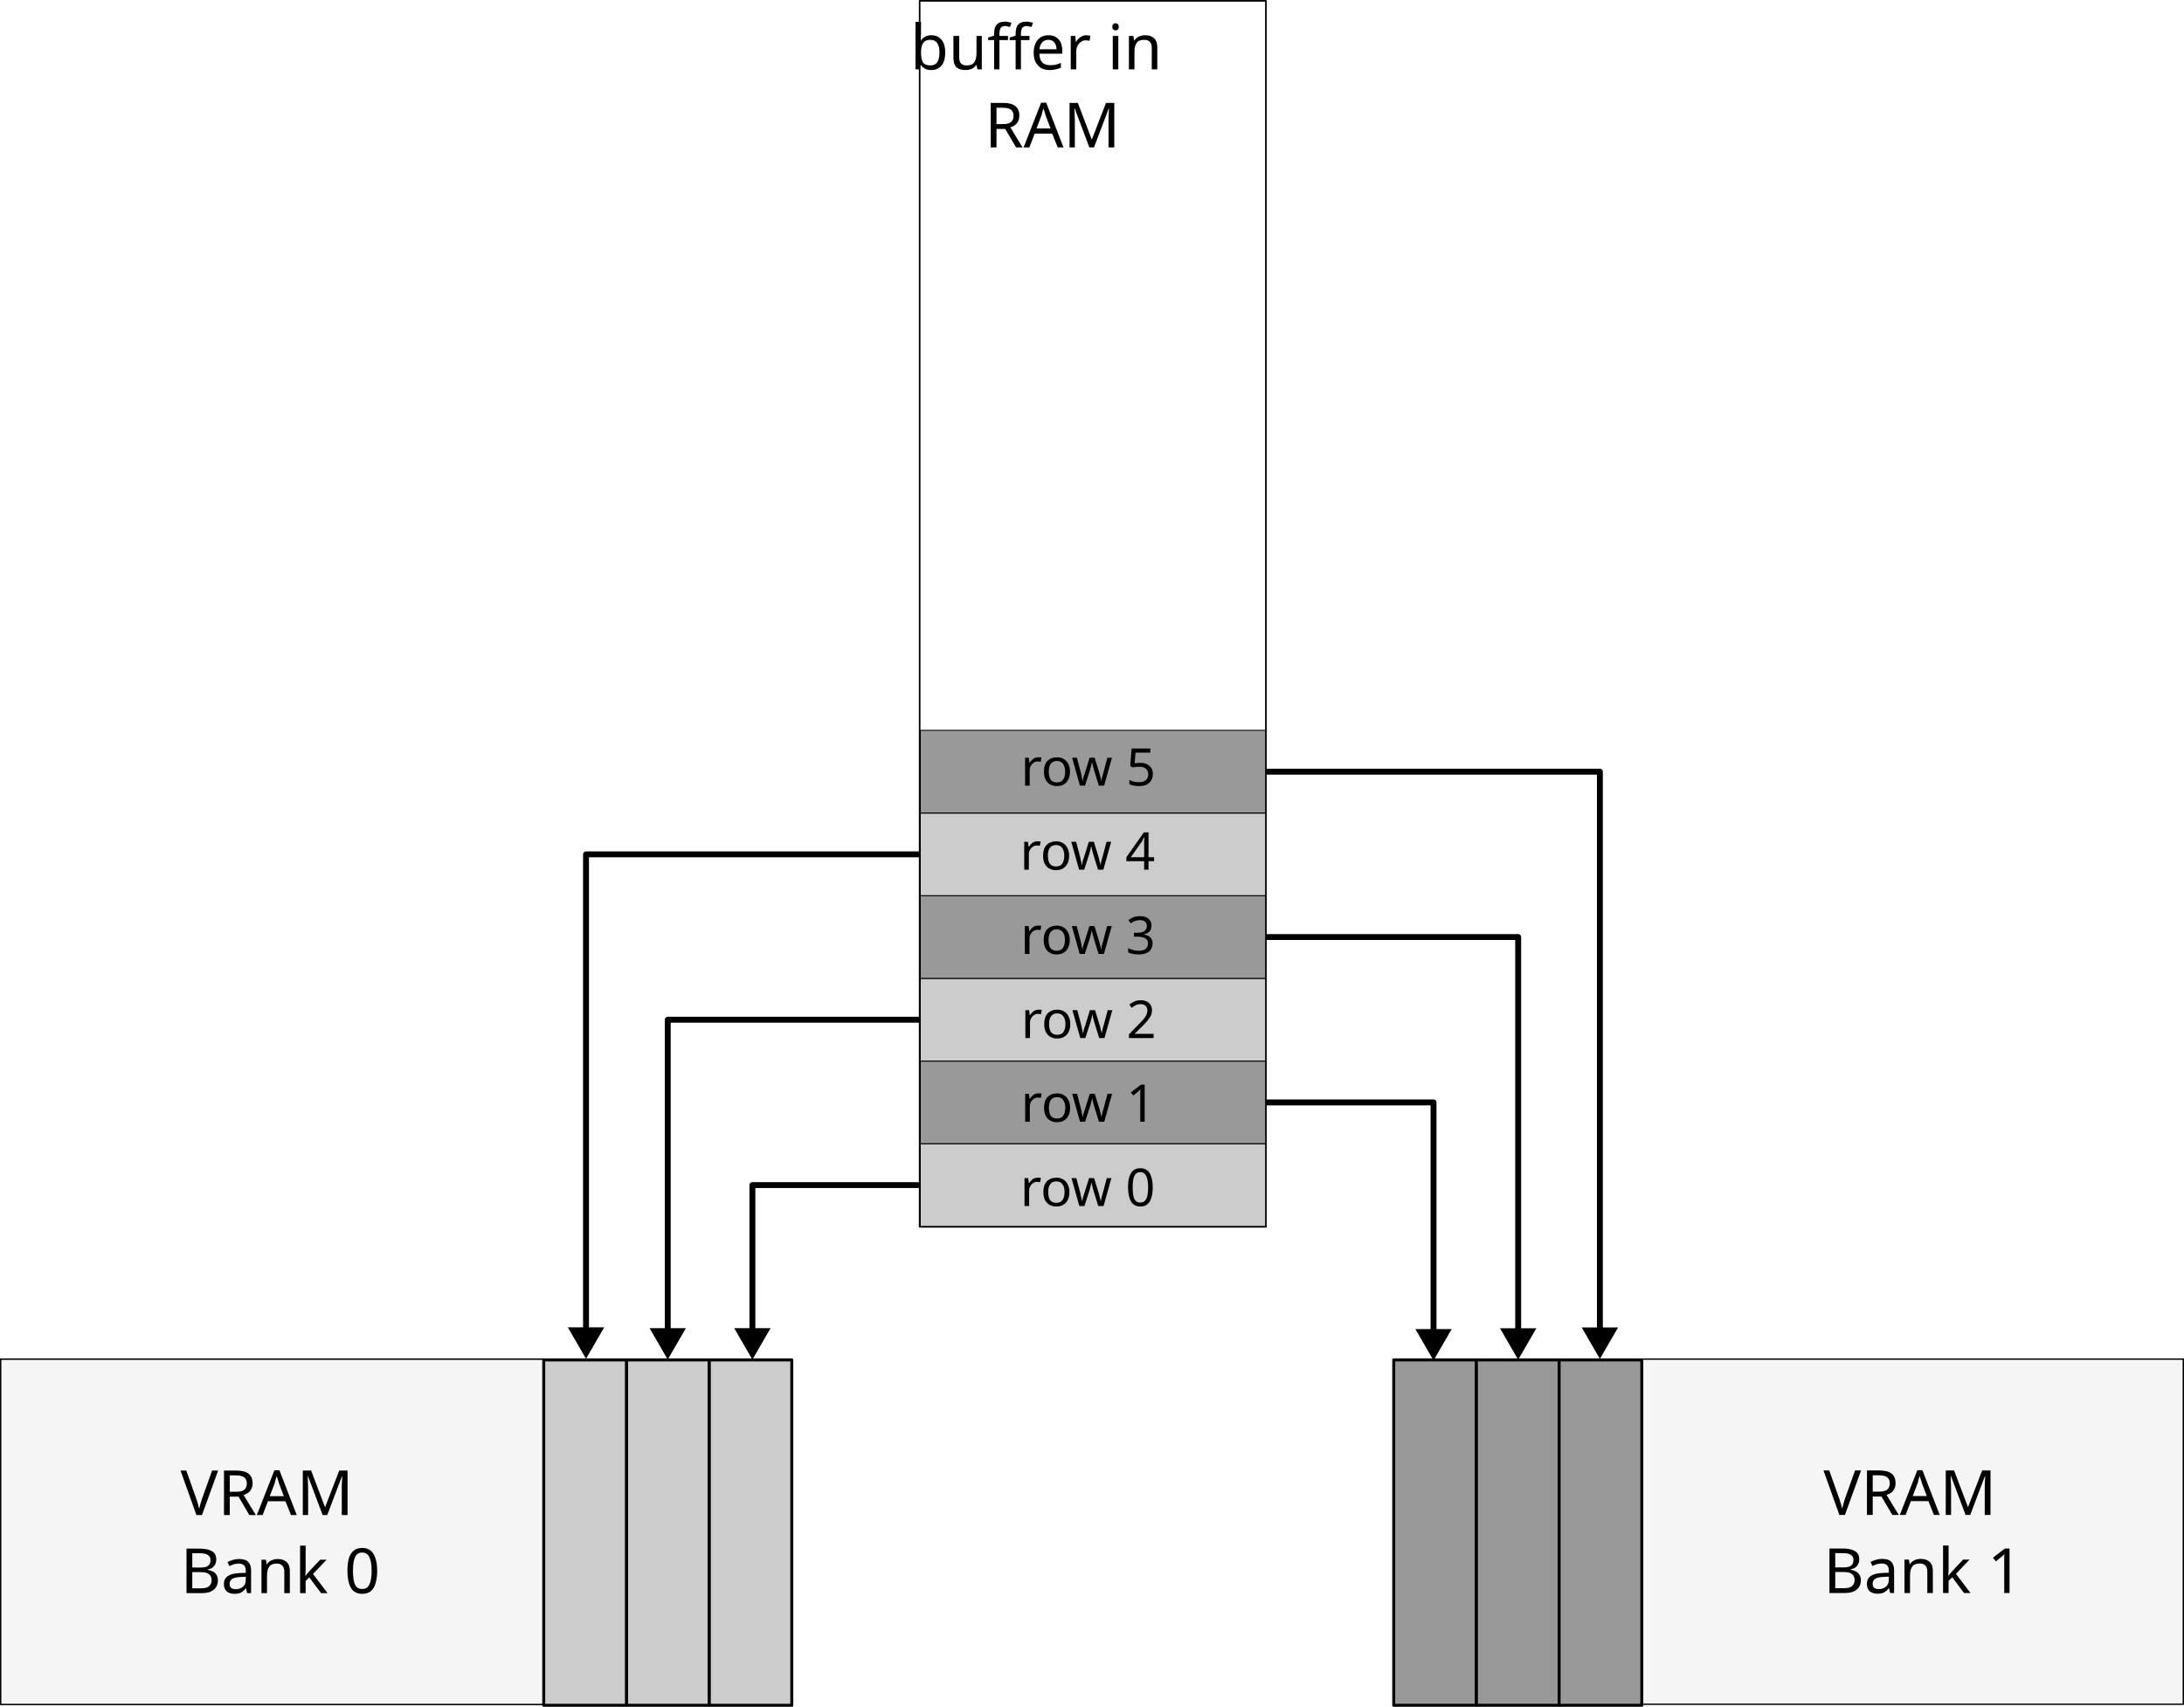
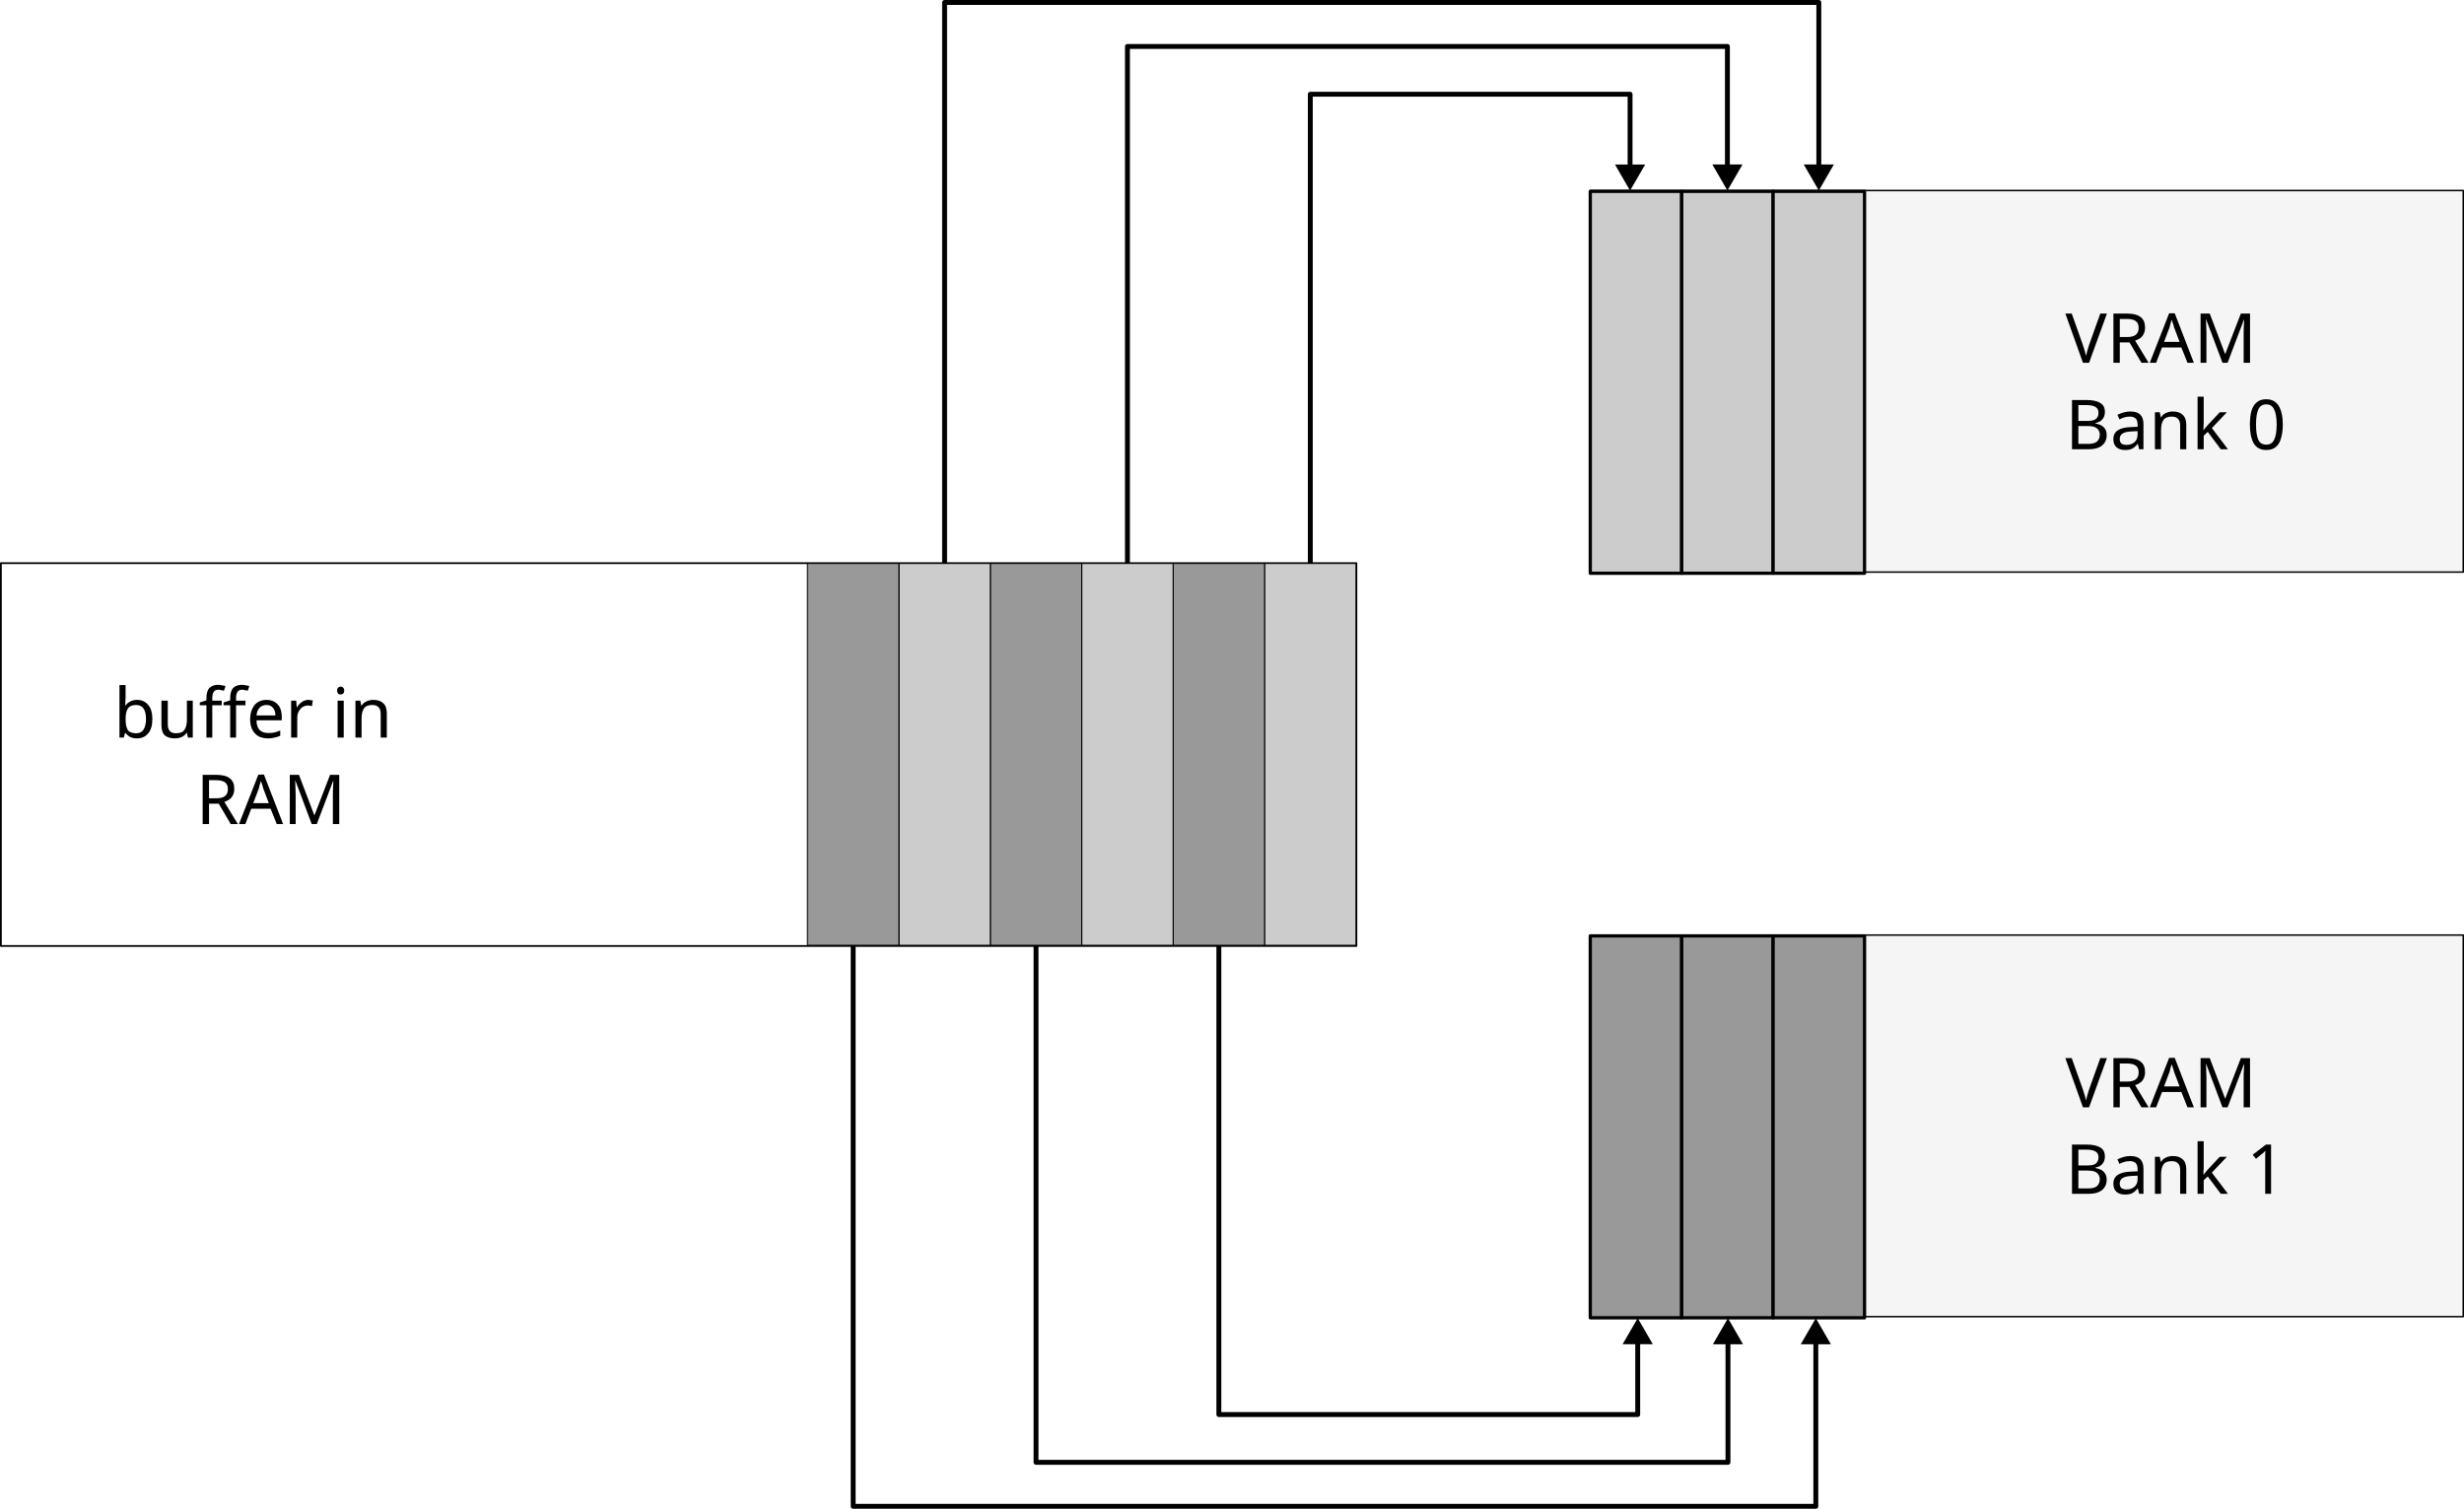
- <svg xmlns="http://www.w3.org/2000/svg" width="147.974mm" height="115.64mm" viewBox="0 0 147.974 115.64" version="1.1" id="svg1">
+ <svg xmlns="http://www.w3.org/2000/svg" width="150.996mm" height="92.454mm" viewBox="0 0 150.996 92.454" version="1.1" id="svg1">
  <defs id="defs1">
+     <marker style="overflow:visible" id="marker15" refX="0" refY="0" orient="auto-start-reverse" markerWidth="1" markerHeight="1" viewBox="0 0 1 1" preserveAspectRatio="xMidYMid">
+       <path transform="scale(0.5)" style="fill:context-stroke;fill-rule:evenodd;stroke:context-stroke;stroke-width:1pt" d="M 5.77,0 -2.88,5 V -5 Z" id="path15" />
+     </marker>
+     <marker style="overflow:visible" id="marker14" refX="0" refY="0" orient="auto-start-reverse" markerWidth="1" markerHeight="1" viewBox="0 0 1 1" preserveAspectRatio="xMidYMid">
+       <path transform="scale(0.5)" style="fill:context-stroke;fill-rule:evenodd;stroke:context-stroke;stroke-width:1pt" d="M 5.77,0 -2.88,5 V -5 Z" id="path14" />
+     </marker>
+     <marker style="overflow:visible" id="marker8" refX="0" refY="0" orient="auto-start-reverse" markerWidth="1" markerHeight="1" viewBox="0 0 1 1" preserveAspectRatio="xMidYMid">
+       <path transform="scale(0.5)" style="fill:context-stroke;fill-rule:evenodd;stroke:context-stroke;stroke-width:1pt" d="M 5.77,0 -2.88,5 V -5 Z" id="path8" />
+     </marker>
    <marker style="overflow:visible" id="marker13" refX="0" refY="0" orient="auto-start-reverse" markerWidth="1" markerHeight="1" viewBox="0 0 1 1" preserveAspectRatio="xMidYMid">
      <path transform="scale(0.5)" style="fill:context-stroke;fill-rule:evenodd;stroke:context-stroke;stroke-width:1pt" d="M 5.77,0 -2.88,5 V -5 Z" id="path13" />
    </marker>
    <marker style="overflow:visible" id="marker12" refX="0" refY="0" orient="auto-start-reverse" markerWidth="1" markerHeight="1" viewBox="0 0 1 1" preserveAspectRatio="xMidYMid">
      <path transform="scale(0.5)" style="fill:context-stroke;fill-rule:evenodd;stroke:context-stroke;stroke-width:1pt" d="M 5.77,0 -2.88,5 V -5 Z" id="path12" />
    </marker>
    <marker style="overflow:visible" id="Triangle" refX="0" refY="0" orient="auto-start-reverse" markerWidth="1" markerHeight="1" viewBox="0 0 1 1" preserveAspectRatio="xMidYMid">
      <path transform="scale(0.5)" style="fill:context-stroke;fill-rule:evenodd;stroke:context-stroke;stroke-width:1pt" d="M 5.77,0 -2.88,5 V -5 Z" id="path135" />
    </marker>
    <marker orient="auto" refY="0" refX="0" id="marker3868" style="overflow:visible">
      <path id="path3866" d="M 5.77,0 -2.88,5 V -5 Z" style="fill:#000000;fill-opacity:1;fill-rule:evenodd;stroke:#000000;stroke-width:1pt;stroke-opacity:1" transform="scale(-0.8)" />
    </marker>
    <marker orient="auto" refY="0" refX="0" id="marker3834" style="overflow:visible">
      <path id="path3832" d="M 5.77,0 -2.88,5 V -5 Z" style="fill:#000000;fill-opacity:1;fill-rule:evenodd;stroke:#000000;stroke-width:1pt;stroke-opacity:1" transform="scale(-0.8)" />
    </marker>
    <marker orient="auto" refY="0" refX="0" id="marker3908" style="overflow:visible">
      <path id="path3906" d="M 5.77,0 -2.88,5 V -5 Z" style="fill:#000000;fill-opacity:1;fill-rule:evenodd;stroke:#000000;stroke-width:1pt;stroke-opacity:1" transform="scale(-0.8)" />
    </marker>
    <marker style="overflow:visible" id="marker3718" refX="0" refY="0" orient="auto">
      <path transform="scale(-0.8)" style="fill:#000000;fill-opacity:1;fill-rule:evenodd;stroke:#000000;stroke-width:1pt;stroke-opacity:1" d="M 5.77,0 -2.88,5 V -5 Z" id="path3716" />
    </marker>
    <marker style="overflow:visible" id="marker13-6" refX="0" refY="0" orient="auto-start-reverse" markerWidth="1" markerHeight="1" viewBox="0 0 1 1" preserveAspectRatio="xMidYMid">
      <path transform="scale(0.5)" style="fill:context-stroke;fill-rule:evenodd;stroke:context-stroke;stroke-width:1pt" d="M 5.77,0 -2.88,5 V -5 Z" id="path13-2" />
    </marker>
    <marker style="overflow:visible" id="marker12-9" refX="0" refY="0" orient="auto-start-reverse" markerWidth="1" markerHeight="1" viewBox="0 0 1 1" preserveAspectRatio="xMidYMid">
      <path transform="scale(0.5)" style="fill:context-stroke;fill-rule:evenodd;stroke:context-stroke;stroke-width:1pt" d="M 5.77,0 -2.88,5 V -5 Z" id="path12-1" />
    </marker>
    <marker style="overflow:visible" id="Triangle-2" refX="0" refY="0" orient="auto-start-reverse" markerWidth="1" markerHeight="1" viewBox="0 0 1 1" preserveAspectRatio="xMidYMid">
      <path transform="scale(0.5)" style="fill:context-stroke;fill-rule:evenodd;stroke:context-stroke;stroke-width:1pt" d="M 5.77,0 -2.88,5 V -5 Z" id="path135-7" />
    </marker>
+     <marker style="overflow:visible" id="marker8-4" refX="0" refY="0" orient="auto-start-reverse" markerWidth="1" markerHeight="1" viewBox="0 0 1 1" preserveAspectRatio="xMidYMid">
+       <path transform="scale(0.5)" style="fill:context-stroke;fill-rule:evenodd;stroke:context-stroke;stroke-width:1pt" d="M 5.77,0 -2.88,5 V -5 Z" id="path8-3" />
+     </marker>
+     <marker style="overflow:visible" id="marker14-1" refX="0" refY="0" orient="auto-start-reverse" markerWidth="1" markerHeight="1" viewBox="0 0 1 1" preserveAspectRatio="xMidYMid">
+       <path transform="scale(0.5)" style="fill:context-stroke;fill-rule:evenodd;stroke:context-stroke;stroke-width:1pt" d="M 5.77,0 -2.88,5 V -5 Z" id="path14-4" />
+     </marker>
+     <marker style="overflow:visible" id="marker15-9" refX="0" refY="0" orient="auto-start-reverse" markerWidth="1" markerHeight="1" viewBox="0 0 1 1" preserveAspectRatio="xMidYMid">
+       <path transform="scale(0.5)" style="fill:context-stroke;fill-rule:evenodd;stroke:context-stroke;stroke-width:1pt" d="M 5.77,0 -2.88,5 V -5 Z" id="path15-2" />
+     </marker>
  </defs>
-   <g id="layer1" transform="translate(-0.3080913,-127.9183)">
+   <g id="layer1" transform="translate(-215.6709,-142.4797)">
    <rect style="vector-effect:none;fill:#f5f5f5;fill-opacity:1;stroke:#000000;stroke-width:0.092;stroke-linecap:butt;stroke-linejoin:round;stroke-miterlimit:4;stroke-dasharray:none;stroke-dashoffset:0;stroke-opacity:1;paint-order:normal" id="rect817-6" width="53.497" height="23.384" x="-148.236" y="-243.388" ry="0" transform="scale(-1)" />
    <text xml:space="preserve" style="font-style:normal;font-variant:normal;font-weight:normal;font-stretch:normal;font-size:4.233px;line-height:1.25;font-family:sans-serif;-inkscape-font-specification:'sans-serif, Normal';font-variant-ligatures:normal;font-variant-caps:normal;font-variant-numeric:normal;font-feature-settings:normal;text-align:start;letter-spacing:0px;word-spacing:0px;writing-mode:lr-tb;text-anchor:start;fill:#000000;fill-opacity:1;stroke:none;stroke-width:0.265" x="123.855" y="230.564" id="text1183-2-8">
      <tspan x="123.855" y="230.564" style="font-style:normal;font-variant:normal;font-weight:normal;font-stretch:normal;font-size:4.233px;font-family:sans-serif;-inkscape-font-specification:'sans-serif, Normal';font-variant-ligatures:normal;font-variant-caps:normal;font-variant-numeric:normal;font-feature-settings:normal;text-align:start;writing-mode:lr-tb;text-anchor:start;stroke-width:0.265" id="tspan1185-4-8">VRAM </tspan>
      <tspan x="123.855" y="235.855" style="font-style:normal;font-variant:normal;font-weight:normal;font-stretch:normal;font-size:4.233px;font-family:sans-serif;-inkscape-font-specification:'sans-serif, Normal';font-variant-ligatures:normal;font-variant-caps:normal;font-variant-numeric:normal;font-feature-settings:normal;text-align:start;writing-mode:lr-tb;text-anchor:start;stroke-width:0.265" id="tspan3198-5">Bank 1</tspan>
    </text>
    <rect style="vector-effect:none;fill:#999999;fill-opacity:1;stroke:#000000;stroke-width:0.2;stroke-linecap:butt;stroke-linejoin:round;stroke-miterlimit:4;stroke-dasharray:none;stroke-dashoffset:0;stroke-opacity:1;paint-order:normal" id="rect1160-2-4-4-7" width="5.602" height="23.4" x="-100.341" y="-243.459" transform="scale(-1)" />
    <rect style="vector-effect:none;fill:#999999;fill-opacity:1;stroke:#000000;stroke-width:0.2;stroke-linecap:butt;stroke-linejoin:round;stroke-miterlimit:4;stroke-dasharray:none;stroke-dashoffset:0;stroke-opacity:1;paint-order:normal" id="rect1160-2-4-4-7-2" width="5.602" height="23.4" x="-105.944" y="-243.459" transform="scale(-1)" />
    <rect style="vector-effect:none;fill:#999999;fill-opacity:1;stroke:#000000;stroke-width:0.2;stroke-linecap:butt;stroke-linejoin:round;stroke-miterlimit:4;stroke-dasharray:none;stroke-dashoffset:0;stroke-opacity:1;paint-order:normal" id="rect1160-2-4-4-7-2-1" width="5.602" height="23.4" x="-111.546" y="-243.459" transform="scale(-1)" />
    <rect style="vector-effect:none;fill:#f5f5f5;fill-opacity:1;stroke:#000000;stroke-width:0.092;stroke-linecap:butt;stroke-linejoin:round;stroke-miterlimit:4;stroke-dasharray:none;stroke-dashoffset:0;stroke-opacity:1;paint-order:normal" id="rect817" width="53.61" height="23.4" x="0.354" y="-243.405" ry="0" transform="scale(1,-1)" />
    <rect style="vector-effect:none;fill:#cccccc;fill-opacity:1;stroke:#000000;stroke-width:0.2;stroke-linecap:butt;stroke-linejoin:round;stroke-miterlimit:4;stroke-dasharray:none;stroke-dashoffset:0;stroke-opacity:1;paint-order:normal" id="rect1160-2-4-6-7-2" width="5.602" height="23.4" x="48.353" y="-243.459" transform="scale(1,-1)" />
    <rect style="vector-effect:none;fill:#cccccc;fill-opacity:1;stroke:#000000;stroke-width:0.2;stroke-linecap:butt;stroke-linejoin:round;stroke-miterlimit:4;stroke-dasharray:none;stroke-dashoffset:0;stroke-opacity:1;paint-order:normal" id="rect1160-2-4-6-7-2-1" width="5.602" height="23.4" x="42.751" y="-243.459" transform="scale(1,-1)" />
    <rect style="vector-effect:none;fill:#cccccc;fill-opacity:1;stroke:#000000;stroke-width:0.2;stroke-linecap:butt;stroke-linejoin:round;stroke-miterlimit:4;stroke-dasharray:none;stroke-dashoffset:0;stroke-opacity:1;paint-order:normal" id="rect1160-2-4-6-7-2-1-7" width="5.602" height="23.4" x="37.148" y="-243.459" transform="scale(1,-1)" />
    <text xml:space="preserve" style="font-style:normal;font-variant:normal;font-weight:normal;font-stretch:normal;font-size:4.233px;line-height:1.25;font-family:sans-serif;-inkscape-font-specification:'sans-serif, Normal';font-variant-ligatures:normal;font-variant-caps:normal;font-variant-numeric:normal;font-feature-settings:normal;text-align:start;letter-spacing:0px;word-spacing:0px;writing-mode:lr-tb;text-anchor:start;fill:#000000;fill-opacity:1;stroke:none;stroke-width:0.265" x="12.538" y="230.572" id="text1183-2-8-6">
      <tspan x="12.538" y="230.572" style="font-style:normal;font-variant:normal;font-weight:normal;font-stretch:normal;font-size:4.233px;font-family:sans-serif;-inkscape-font-specification:'sans-serif, Normal';font-variant-ligatures:normal;font-variant-caps:normal;font-variant-numeric:normal;font-feature-settings:normal;text-align:start;writing-mode:lr-tb;text-anchor:start;stroke-width:0.265" id="tspan1185-4-8-2">VRAM </tspan>
      <tspan x="12.538" y="235.863" style="font-style:normal;font-variant:normal;font-weight:normal;font-stretch:normal;font-size:4.233px;font-family:sans-serif;-inkscape-font-specification:'sans-serif, Normal';font-variant-ligatures:normal;font-variant-caps:normal;font-variant-numeric:normal;font-feature-settings:normal;text-align:start;writing-mode:lr-tb;text-anchor:start;stroke-width:0.265" id="tspan3198-5-1">Bank 0</tspan>
    </text>
    <rect style="vector-effect:none;fill:none;fill-opacity:1;stroke:#000000;stroke-width:0.108;stroke-linecap:butt;stroke-linejoin:round;stroke-miterlimit:4;stroke-dasharray:none;stroke-dashoffset:0;stroke-opacity:1;paint-order:normal" id="rect817-8" width="23.459" height="83.068" x="62.618" y="127.973" ry="0" />
    <rect style="vector-effect:none;fill:#cccccc;fill-opacity:1;stroke:#000000;stroke-width:0.066;stroke-linecap:butt;stroke-linejoin:round;stroke-miterlimit:4;stroke-dasharray:none;stroke-dashoffset:0;stroke-opacity:1;paint-order:normal" id="rect1160-2-4-4" width="5.602" height="23.4" x="205.413" y="-86.06" transform="rotate(90)" />
    <rect style="vector-effect:none;fill:#999999;fill-opacity:1;stroke:#000000;stroke-width:0.066;stroke-linecap:butt;stroke-linejoin:round;stroke-miterlimit:4;stroke-dasharray:none;stroke-dashoffset:0;stroke-opacity:1;paint-order:normal" id="rect1160-2-4-6-7" width="5.602" height="23.4" x="199.81" y="-86.06" transform="rotate(90)" />
    <rect style="vector-effect:none;fill:#cccccc;fill-opacity:1;stroke:#000000;stroke-width:0.066;stroke-linecap:butt;stroke-linejoin:round;stroke-miterlimit:4;stroke-dasharray:none;stroke-dashoffset:0;stroke-opacity:1;paint-order:normal" id="rect1160-2-4-4-2" width="5.602" height="23.4" x="194.208" y="-86.06" transform="rotate(90)" />
    <rect style="vector-effect:none;fill:#999999;fill-opacity:1;stroke:#000000;stroke-width:0.066;stroke-linecap:butt;stroke-linejoin:round;stroke-miterlimit:4;stroke-dasharray:none;stroke-dashoffset:0;stroke-opacity:1;paint-order:normal" id="rect1160-2-4-6-7-6" width="5.602" height="23.4" x="188.605" y="-86.06" transform="rotate(90)" />
    <rect style="vector-effect:none;fill:#cccccc;fill-opacity:1;stroke:#000000;stroke-width:0.066;stroke-linecap:butt;stroke-linejoin:round;stroke-miterlimit:4;stroke-dasharray:none;stroke-dashoffset:0;stroke-opacity:1;paint-order:normal" id="rect1160-2-4-4-2-9" width="5.602" height="23.4" x="183.003" y="-86.06" transform="rotate(90)" />
    <rect style="vector-effect:none;fill:#999999;fill-opacity:1;stroke:#000000;stroke-width:0.066;stroke-linecap:butt;stroke-linejoin:round;stroke-miterlimit:4;stroke-dasharray:none;stroke-dashoffset:0;stroke-opacity:1;paint-order:normal" id="rect1160-2-4-6-7-6-6" width="5.602" height="23.4" x="177.401" y="-86.06" transform="rotate(90)" />
    <text xml:space="preserve" style="font-style:normal;font-variant:normal;font-weight:normal;font-stretch:normal;font-size:5.644px;line-height:1.25;font-family:sans-serif;-inkscape-font-specification:'sans-serif, Normal';font-variant-ligatures:normal;font-variant-caps:normal;font-variant-numeric:normal;font-feature-settings:normal;text-align:start;letter-spacing:0px;word-spacing:0px;writing-mode:lr-tb;text-anchor:start;fill:#000000;fill-opacity:1;stroke:none;stroke-width:0.265" x="69.426" y="209.635" id="text3100">
      <tspan id="tspan3098" x="69.426" y="209.635" style="font-style:normal;font-variant:normal;font-weight:normal;font-stretch:normal;font-size:3.528px;font-family:sans-serif;-inkscape-font-specification:'sans-serif, Normal';font-variant-ligatures:normal;font-variant-caps:normal;font-variant-numeric:normal;font-feature-settings:normal;text-align:start;writing-mode:lr-tb;text-anchor:start;stroke-width:0.265">row 0</tspan>
    </text>
    <text xml:space="preserve" style="font-style:normal;font-variant:normal;font-weight:normal;font-stretch:normal;font-size:5.644px;line-height:1.25;font-family:sans-serif;-inkscape-font-specification:'sans-serif, Normal';font-variant-ligatures:normal;font-variant-caps:normal;font-variant-numeric:normal;font-feature-settings:normal;text-align:start;letter-spacing:0px;word-spacing:0px;writing-mode:lr-tb;text-anchor:start;fill:#000000;fill-opacity:1;stroke:none;stroke-width:0.265" x="69.472" y="203.918" id="text3100-0">
      <tspan id="tspan3098-8" x="69.472" y="203.918" style="font-style:normal;font-variant:normal;font-weight:normal;font-stretch:normal;font-size:3.528px;font-family:sans-serif;-inkscape-font-specification:'sans-serif, Normal';font-variant-ligatures:normal;font-variant-caps:normal;font-variant-numeric:normal;font-feature-settings:normal;text-align:start;writing-mode:lr-tb;text-anchor:start;stroke-width:0.265">row 1</tspan>
    </text>
    <text xml:space="preserve" style="font-style:normal;font-variant:normal;font-weight:normal;font-stretch:normal;font-size:5.644px;line-height:1.25;font-family:sans-serif;-inkscape-font-specification:'sans-serif, Normal';font-variant-ligatures:normal;font-variant-caps:normal;font-variant-numeric:normal;font-feature-settings:normal;text-align:start;letter-spacing:0px;word-spacing:0px;writing-mode:lr-tb;text-anchor:start;fill:#000000;fill-opacity:1;stroke:none;stroke-width:0.265" x="69.486" y="198.249" id="text3100-0-4">
      <tspan id="tspan3098-8-8" x="69.486" y="198.249" style="font-style:normal;font-variant:normal;font-weight:normal;font-stretch:normal;font-size:3.528px;font-family:sans-serif;-inkscape-font-specification:'sans-serif, Normal';font-variant-ligatures:normal;font-variant-caps:normal;font-variant-numeric:normal;font-feature-settings:normal;text-align:start;writing-mode:lr-tb;text-anchor:start;stroke-width:0.265">row 2</tspan>
    </text>
    <text xml:space="preserve" style="font-style:normal;font-variant:normal;font-weight:normal;font-stretch:normal;font-size:5.644px;line-height:1.25;font-family:sans-serif;-inkscape-font-specification:'sans-serif, Normal';font-variant-ligatures:normal;font-variant-caps:normal;font-variant-numeric:normal;font-feature-settings:normal;text-align:start;letter-spacing:0px;word-spacing:0px;writing-mode:lr-tb;text-anchor:start;fill:#000000;fill-opacity:1;stroke:none;stroke-width:0.265" x="69.45" y="192.556" id="text3100-0-6">
      <tspan id="tspan3098-8-0" x="69.45" y="192.556" style="font-style:normal;font-variant:normal;font-weight:normal;font-stretch:normal;font-size:3.528px;font-family:sans-serif;-inkscape-font-specification:'sans-serif, Normal';font-variant-ligatures:normal;font-variant-caps:normal;font-variant-numeric:normal;font-feature-settings:normal;text-align:start;writing-mode:lr-tb;text-anchor:start;stroke-width:0.265">row 3</tspan>
    </text>
    <text xml:space="preserve" style="font-style:normal;font-variant:normal;font-weight:normal;font-stretch:normal;font-size:5.644px;line-height:1.25;font-family:sans-serif;-inkscape-font-specification:'sans-serif, Normal';font-variant-ligatures:normal;font-variant-caps:normal;font-variant-numeric:normal;font-feature-settings:normal;text-align:start;letter-spacing:0px;word-spacing:0px;writing-mode:lr-tb;text-anchor:start;fill:#000000;fill-opacity:1;stroke:none;stroke-width:0.265" x="69.408" y="186.84" id="text3100-0-6-3">
      <tspan id="tspan3098-8-0-7" x="69.408" y="186.84" style="font-style:normal;font-variant:normal;font-weight:normal;font-stretch:normal;font-size:3.528px;font-family:sans-serif;-inkscape-font-specification:'sans-serif, Normal';font-variant-ligatures:normal;font-variant-caps:normal;font-variant-numeric:normal;font-feature-settings:normal;text-align:start;writing-mode:lr-tb;text-anchor:start;stroke-width:0.265">row 4</tspan>
    </text>
    <text xml:space="preserve" style="font-style:normal;font-variant:normal;font-weight:normal;font-stretch:normal;font-size:5.644px;line-height:1.25;font-family:sans-serif;-inkscape-font-specification:'sans-serif, Normal';font-variant-ligatures:normal;font-variant-caps:normal;font-variant-numeric:normal;font-feature-settings:normal;text-align:start;letter-spacing:0px;word-spacing:0px;writing-mode:lr-tb;text-anchor:start;fill:#000000;fill-opacity:1;stroke:none;stroke-width:0.265" x="69.463" y="181.147" id="text3100-0-6-3-4">
      <tspan id="tspan3098-8-0-7-5" x="69.463" y="181.147" style="font-style:normal;font-variant:normal;font-weight:normal;font-stretch:normal;font-size:3.528px;font-family:sans-serif;-inkscape-font-specification:'sans-serif, Normal';font-variant-ligatures:normal;font-variant-caps:normal;font-variant-numeric:normal;font-feature-settings:normal;text-align:start;writing-mode:lr-tb;text-anchor:start;stroke-width:0.265">row 5</tspan>
    </text>
    <text xml:space="preserve" style="font-style:normal;font-variant:normal;font-weight:normal;font-stretch:normal;font-size:4.233px;line-height:1.25;font-family:sans-serif;-inkscape-font-specification:'sans-serif, Normal';font-variant-ligatures:normal;font-variant-caps:normal;font-variant-numeric:normal;font-feature-settings:normal;text-align:start;letter-spacing:0px;word-spacing:0px;writing-mode:lr-tb;text-anchor:start;fill:#000000;fill-opacity:1;stroke:none;stroke-width:0.265" x="74.367" y="132.614" id="text1183-2-8-9">
      <tspan x="74.367" y="132.614" style="font-style:normal;font-variant:normal;font-weight:normal;font-stretch:normal;font-size:4.233px;font-family:sans-serif;-inkscape-font-specification:'sans-serif, Normal';font-variant-ligatures:normal;font-variant-caps:normal;font-variant-numeric:normal;font-feature-settings:normal;text-align:center;writing-mode:lr-tb;text-anchor:middle;stroke-width:0.265" id="tspan3198-5-4">buffer in</tspan>
      <tspan x="74.367" y="137.905" style="font-style:normal;font-variant:normal;font-weight:normal;font-stretch:normal;font-size:4.233px;font-family:sans-serif;-inkscape-font-specification:'sans-serif, Normal';font-variant-ligatures:normal;font-variant-caps:normal;font-variant-numeric:normal;font-feature-settings:normal;text-align:center;writing-mode:lr-tb;text-anchor:middle;stroke-width:0.265" id="tspan3409">RAM</tspan>
    </text>
-     <path style="fill:none;fill-opacity:1;stroke:#000000;stroke-width:0.4;stroke-linejoin:round;stroke-dasharray:none;marker-end:url(#marker13)" d="m 62.66,208.214 h -11.375 l 0,10.402" id="path9" />
-     <path style="fill:none;fill-opacity:1;stroke:#000000;stroke-width:0.4;stroke-linejoin:round;stroke-dasharray:none;marker-end:url(#marker12)" d="M 62.66,197.009 H 45.55 l 0,21.607" id="path10" />
-     <path style="fill:none;fill-opacity:1;stroke:#000000;stroke-width:0.4;stroke-linejoin:round;stroke-dasharray:none;marker-end:url(#Triangle)" d="m 62.66,185.804 -22.647,0 v 32.757" id="path11" />
-     <path style="fill:none;fill-opacity:1;stroke:#000000;stroke-width:0.4;stroke-linejoin:round;stroke-dasharray:none;marker-end:url(#marker13-6)" d="m 86.06,202.612 h 11.375 l 0,16.066" id="path9-3" />
-     <path style="fill:none;fill-opacity:1;stroke:#000000;stroke-width:0.4;stroke-linejoin:round;stroke-dasharray:none;marker-end:url(#marker12-9)" d="m 86.06,191.407 h 17.11 l 0,27.216" id="path10-6" />
-     <path style="fill:none;fill-opacity:1;stroke:#000000;stroke-width:0.4;stroke-linejoin:round;stroke-dasharray:none;marker-end:url(#Triangle-2)" d="M 86.06,180.202 H 108.707 l 0,38.367" id="path11-0" />
+     <path style="fill:none;fill-opacity:1;stroke:#000000;stroke-width:0.4;stroke-linejoin:round;stroke-dasharray:none;marker-end:url(#marker13)" d="m 62.66,208.214 h -11.375 v 10.402" id="path9" />
+     <path style="fill:none;fill-opacity:1;stroke:#000000;stroke-width:0.4;stroke-linejoin:round;stroke-dasharray:none;marker-end:url(#marker12)" d="M 62.66,197.009 H 45.55 v 21.607" id="path10" />
+     <path style="fill:none;fill-opacity:1;stroke:#000000;stroke-width:0.4;stroke-linejoin:round;stroke-dasharray:none;marker-end:url(#Triangle)" d="M 62.66,185.804 H 40.013 v 32.757" id="path11" />
+     <path style="fill:none;fill-opacity:1;stroke:#000000;stroke-width:0.4;stroke-linejoin:round;stroke-dasharray:none;marker-end:url(#marker13-6)" d="m 86.06,202.612 h 11.375 v 16.066" id="path9-3" />
+     <path style="fill:none;fill-opacity:1;stroke:#000000;stroke-width:0.4;stroke-linejoin:round;stroke-dasharray:none;marker-end:url(#marker12-9)" d="m 86.06,191.407 h 17.11 v 27.216" id="path10-6" />
+     <path style="fill:none;fill-opacity:1;stroke:#000000;stroke-width:0.4;stroke-linejoin:round;stroke-dasharray:none;marker-end:url(#Triangle-2)" d="M 86.06,180.202 H 108.707 v 38.367" id="path11-0" />
+     <rect style="vector-effect:none;fill:#f5f5f5;fill-opacity:1;stroke:#000000;stroke-width:0.092;stroke-linecap:butt;stroke-linejoin:round;stroke-miterlimit:4;stroke-dasharray:none;stroke-dashoffset:0;stroke-opacity:1;paint-order:normal" id="rect817-6-0" width="53.497" height="23.384" x="-366.621" y="-177.537" ry="0" transform="scale(-1)" />
+     <text xml:space="preserve" style="font-style:normal;font-variant:normal;font-weight:normal;font-stretch:normal;font-size:4.233px;line-height:1.25;font-family:sans-serif;-inkscape-font-specification:'sans-serif, Normal';font-variant-ligatures:normal;font-variant-caps:normal;font-variant-numeric:normal;font-feature-settings:normal;text-align:start;letter-spacing:0px;word-spacing:0px;writing-mode:lr-tb;text-anchor:start;fill:#000000;fill-opacity:1;stroke:none;stroke-width:0.265" x="342.24" y="164.712" id="text1183-2-8-62">
+       <tspan x="342.24" y="164.712" style="font-style:normal;font-variant:normal;font-weight:normal;font-stretch:normal;font-size:4.233px;font-family:sans-serif;-inkscape-font-specification:'sans-serif, Normal';font-variant-ligatures:normal;font-variant-caps:normal;font-variant-numeric:normal;font-feature-settings:normal;text-align:start;writing-mode:lr-tb;text-anchor:start;stroke-width:0.265" id="tspan1185-4-8-6">VRAM </tspan>
+       <tspan x="342.24" y="170.004" style="font-style:normal;font-variant:normal;font-weight:normal;font-stretch:normal;font-size:4.233px;font-family:sans-serif;-inkscape-font-specification:'sans-serif, Normal';font-variant-ligatures:normal;font-variant-caps:normal;font-variant-numeric:normal;font-feature-settings:normal;text-align:start;writing-mode:lr-tb;text-anchor:start;stroke-width:0.265" id="tspan3198-5-18">Bank 0</tspan>
+     </text>
+     <rect style="vector-effect:none;fill:#cccccc;fill-opacity:1;stroke:#000000;stroke-width:0.2;stroke-linecap:butt;stroke-linejoin:round;stroke-miterlimit:4;stroke-dasharray:none;stroke-dashoffset:0;stroke-opacity:1;paint-order:normal" id="rect1160-2-4-4-7-7" width="5.602" height="23.4" x="-318.726" y="-177.607" transform="scale(-1)" />
+     <rect style="vector-effect:none;fill:#cccccc;fill-opacity:1;stroke:#000000;stroke-width:0.2;stroke-linecap:butt;stroke-linejoin:round;stroke-miterlimit:4;stroke-dasharray:none;stroke-dashoffset:0;stroke-opacity:1;paint-order:normal" id="rect1160-2-4-4-7-2-9" width="5.602" height="23.4" x="-324.329" y="-177.607" transform="scale(-1)" />
+     <rect style="vector-effect:none;fill:#cccccc;fill-opacity:1;stroke:#000000;stroke-width:0.2;stroke-linecap:butt;stroke-linejoin:round;stroke-miterlimit:4;stroke-dasharray:none;stroke-dashoffset:0;stroke-opacity:1;paint-order:normal" id="rect1160-2-4-4-7-2-1-2" width="5.602" height="23.4" x="-329.931" y="-177.607" transform="scale(-1)" />
+     <rect style="vector-effect:none;fill:#f5f5f5;fill-opacity:1;stroke:#000000;stroke-width:0.092;stroke-linecap:butt;stroke-linejoin:round;stroke-miterlimit:4;stroke-dasharray:none;stroke-dashoffset:0;stroke-opacity:1;paint-order:normal" id="rect817-6-0-6" width="53.497" height="23.384" x="-366.621" y="-223.162" ry="0" transform="scale(-1)" />
+     <text xml:space="preserve" style="font-style:normal;font-variant:normal;font-weight:normal;font-stretch:normal;font-size:4.233px;line-height:1.25;font-family:sans-serif;-inkscape-font-specification:'sans-serif, Normal';font-variant-ligatures:normal;font-variant-caps:normal;font-variant-numeric:normal;font-feature-settings:normal;text-align:start;letter-spacing:0px;word-spacing:0px;writing-mode:lr-tb;text-anchor:start;fill:#000000;fill-opacity:1;stroke:none;stroke-width:0.265" x="342.24" y="210.338" id="text1183-2-8-62-9">
+       <tspan x="342.24" y="210.338" style="font-style:normal;font-variant:normal;font-weight:normal;font-stretch:normal;font-size:4.233px;font-family:sans-serif;-inkscape-font-specification:'sans-serif, Normal';font-variant-ligatures:normal;font-variant-caps:normal;font-variant-numeric:normal;font-feature-settings:normal;text-align:start;writing-mode:lr-tb;text-anchor:start;stroke-width:0.265" id="tspan1185-4-8-6-3">VRAM </tspan>
+       <tspan x="342.24" y="215.629" style="font-style:normal;font-variant:normal;font-weight:normal;font-stretch:normal;font-size:4.233px;font-family:sans-serif;-inkscape-font-specification:'sans-serif, Normal';font-variant-ligatures:normal;font-variant-caps:normal;font-variant-numeric:normal;font-feature-settings:normal;text-align:start;writing-mode:lr-tb;text-anchor:start;stroke-width:0.265" id="tspan3198-5-18-7">Bank 1</tspan>
+     </text>
+     <rect style="vector-effect:none;fill:#999999;fill-opacity:1;stroke:#000000;stroke-width:0.2;stroke-linecap:butt;stroke-linejoin:round;stroke-miterlimit:4;stroke-dasharray:none;stroke-dashoffset:0;stroke-opacity:1;paint-order:normal" id="rect1160-2-4-4-7-7-4" width="5.602" height="23.4" x="-318.726" y="-223.232" transform="scale(-1)" />
+     <rect style="vector-effect:none;fill:#999999;fill-opacity:1;stroke:#000000;stroke-width:0.2;stroke-linecap:butt;stroke-linejoin:round;stroke-miterlimit:4;stroke-dasharray:none;stroke-dashoffset:0;stroke-opacity:1;paint-order:normal" id="rect1160-2-4-4-7-2-9-5" width="5.602" height="23.4" x="-324.329" y="-223.232" transform="scale(-1)" />
+     <rect style="vector-effect:none;fill:#999999;fill-opacity:1;stroke:#000000;stroke-width:0.2;stroke-linecap:butt;stroke-linejoin:round;stroke-miterlimit:4;stroke-dasharray:none;stroke-dashoffset:0;stroke-opacity:1;paint-order:normal" id="rect1160-2-4-4-7-2-1-2-2" width="5.602" height="23.4" x="-329.931" y="-223.232" transform="scale(-1)" />
+     <rect style="vector-effect:none;fill:none;fill-opacity:1;stroke:#000000;stroke-width:0.108;stroke-linecap:butt;stroke-linejoin:round;stroke-miterlimit:4;stroke-dasharray:none;stroke-dashoffset:0;stroke-opacity:1;paint-order:normal" id="rect817-8-2" width="23.459" height="83.068" x="-200.449" y="215.725" ry="0" transform="rotate(-90)" />
+     <rect style="vector-effect:none;fill:#cccccc;fill-opacity:1;stroke:#000000;stroke-width:0.066;stroke-linecap:butt;stroke-linejoin:round;stroke-miterlimit:4;stroke-dasharray:none;stroke-dashoffset:0;stroke-opacity:1;paint-order:normal" id="rect1160-2-4-4-8" width="5.602" height="23.4" x="293.165" y="177.007" />
+     <rect style="vector-effect:none;fill:#999999;fill-opacity:1;stroke:#000000;stroke-width:0.066;stroke-linecap:butt;stroke-linejoin:round;stroke-miterlimit:4;stroke-dasharray:none;stroke-dashoffset:0;stroke-opacity:1;paint-order:normal" id="rect1160-2-4-6-7-9" width="5.602" height="23.4" x="287.563" y="177.007" />
+     <rect style="vector-effect:none;fill:#cccccc;fill-opacity:1;stroke:#000000;stroke-width:0.066;stroke-linecap:butt;stroke-linejoin:round;stroke-miterlimit:4;stroke-dasharray:none;stroke-dashoffset:0;stroke-opacity:1;paint-order:normal" id="rect1160-2-4-4-2-7" width="5.602" height="23.4" x="281.96" y="177.007" />
+     <rect style="vector-effect:none;fill:#999999;fill-opacity:1;stroke:#000000;stroke-width:0.066;stroke-linecap:butt;stroke-linejoin:round;stroke-miterlimit:4;stroke-dasharray:none;stroke-dashoffset:0;stroke-opacity:1;paint-order:normal" id="rect1160-2-4-6-7-6-3" width="5.602" height="23.4" x="276.358" y="177.007" />
+     <rect style="vector-effect:none;fill:#cccccc;fill-opacity:1;stroke:#000000;stroke-width:0.066;stroke-linecap:butt;stroke-linejoin:round;stroke-miterlimit:4;stroke-dasharray:none;stroke-dashoffset:0;stroke-opacity:1;paint-order:normal" id="rect1160-2-4-4-2-9-6" width="5.602" height="23.4" x="270.756" y="177.007" />
+     <rect style="vector-effect:none;fill:#999999;fill-opacity:1;stroke:#000000;stroke-width:0.066;stroke-linecap:butt;stroke-linejoin:round;stroke-miterlimit:4;stroke-dasharray:none;stroke-dashoffset:0;stroke-opacity:1;paint-order:normal" id="rect1160-2-4-6-7-6-6-1" width="5.602" height="23.4" x="265.153" y="177.007" />
+     <text xml:space="preserve" style="font-style:normal;font-variant:normal;font-weight:normal;font-stretch:normal;font-size:4.233px;line-height:1.25;font-family:sans-serif;-inkscape-font-specification:'sans-serif, Normal';font-variant-ligatures:normal;font-variant-caps:normal;font-variant-numeric:normal;font-feature-settings:normal;text-align:start;letter-spacing:0px;word-spacing:0px;writing-mode:lr-tb;text-anchor:start;fill:#000000;fill-opacity:1;stroke:none;stroke-width:0.265" x="235.022" y="187.682" id="text1183-2-8-9-1">
+       <tspan x="235.022" y="187.682" style="font-style:normal;font-variant:normal;font-weight:normal;font-stretch:normal;font-size:4.233px;font-family:sans-serif;-inkscape-font-specification:'sans-serif, Normal';font-variant-ligatures:normal;font-variant-caps:normal;font-variant-numeric:normal;font-feature-settings:normal;text-align:center;writing-mode:lr-tb;text-anchor:middle;stroke-width:0.265" id="tspan3198-5-4-0">buffer in</tspan>
+       <tspan x="235.022" y="192.974" style="font-style:normal;font-variant:normal;font-weight:normal;font-stretch:normal;font-size:4.233px;font-family:sans-serif;-inkscape-font-specification:'sans-serif, Normal';font-variant-ligatures:normal;font-variant-caps:normal;font-variant-numeric:normal;font-feature-settings:normal;text-align:center;writing-mode:lr-tb;text-anchor:middle;stroke-width:0.265" id="tspan3409-6">RAM</tspan>
+     </text>
+     <path style="fill:none;fill-opacity:1;stroke:#000000;stroke-width:0.3;stroke-linejoin:round;stroke-dasharray:none;marker-end:url(#marker8)" d="m 295.967,177.007 v -28.754 h 19.596 v 4.842" id="path4" />
+     <path style="fill:none;fill-opacity:1;stroke:#000000;stroke-width:0.3;stroke-linejoin:round;stroke-dasharray:none;marker-end:url(#marker14)" d="M 284.762,177.007 V 145.326 h 36.766 v 7.765" id="path6" />
+     <path style="fill:none;fill-opacity:1;stroke:#000000;stroke-width:0.3;stroke-linejoin:round;stroke-dasharray:none;marker-end:url(#marker15)" d="M 273.557,177.007 V 142.63 h 53.573 v 10.461" id="path7" />
+     <path style="fill:none;fill-opacity:1;stroke:#000000;stroke-width:0.3;stroke-linejoin:round;stroke-dasharray:none;marker-end:url(#marker8-4)" d="m 290.364,200.407 v 28.754 h 25.668 v -4.842" id="path4-8" />
+     <path style="fill:none;fill-opacity:1;stroke:#000000;stroke-width:0.3;stroke-linejoin:round;stroke-dasharray:none;marker-end:url(#marker14-1)" d="m 279.159,200.407 v 31.681 h 42.403 v -7.765" id="path6-9" />
+     <path style="fill:none;fill-opacity:1;stroke:#000000;stroke-width:0.3;stroke-linejoin:round;stroke-dasharray:none;marker-end:url(#marker15-9)" d="m 267.954,200.407 v 34.377 h 58.992 v -10.461" id="path7-2" />
  </g>
</svg>
